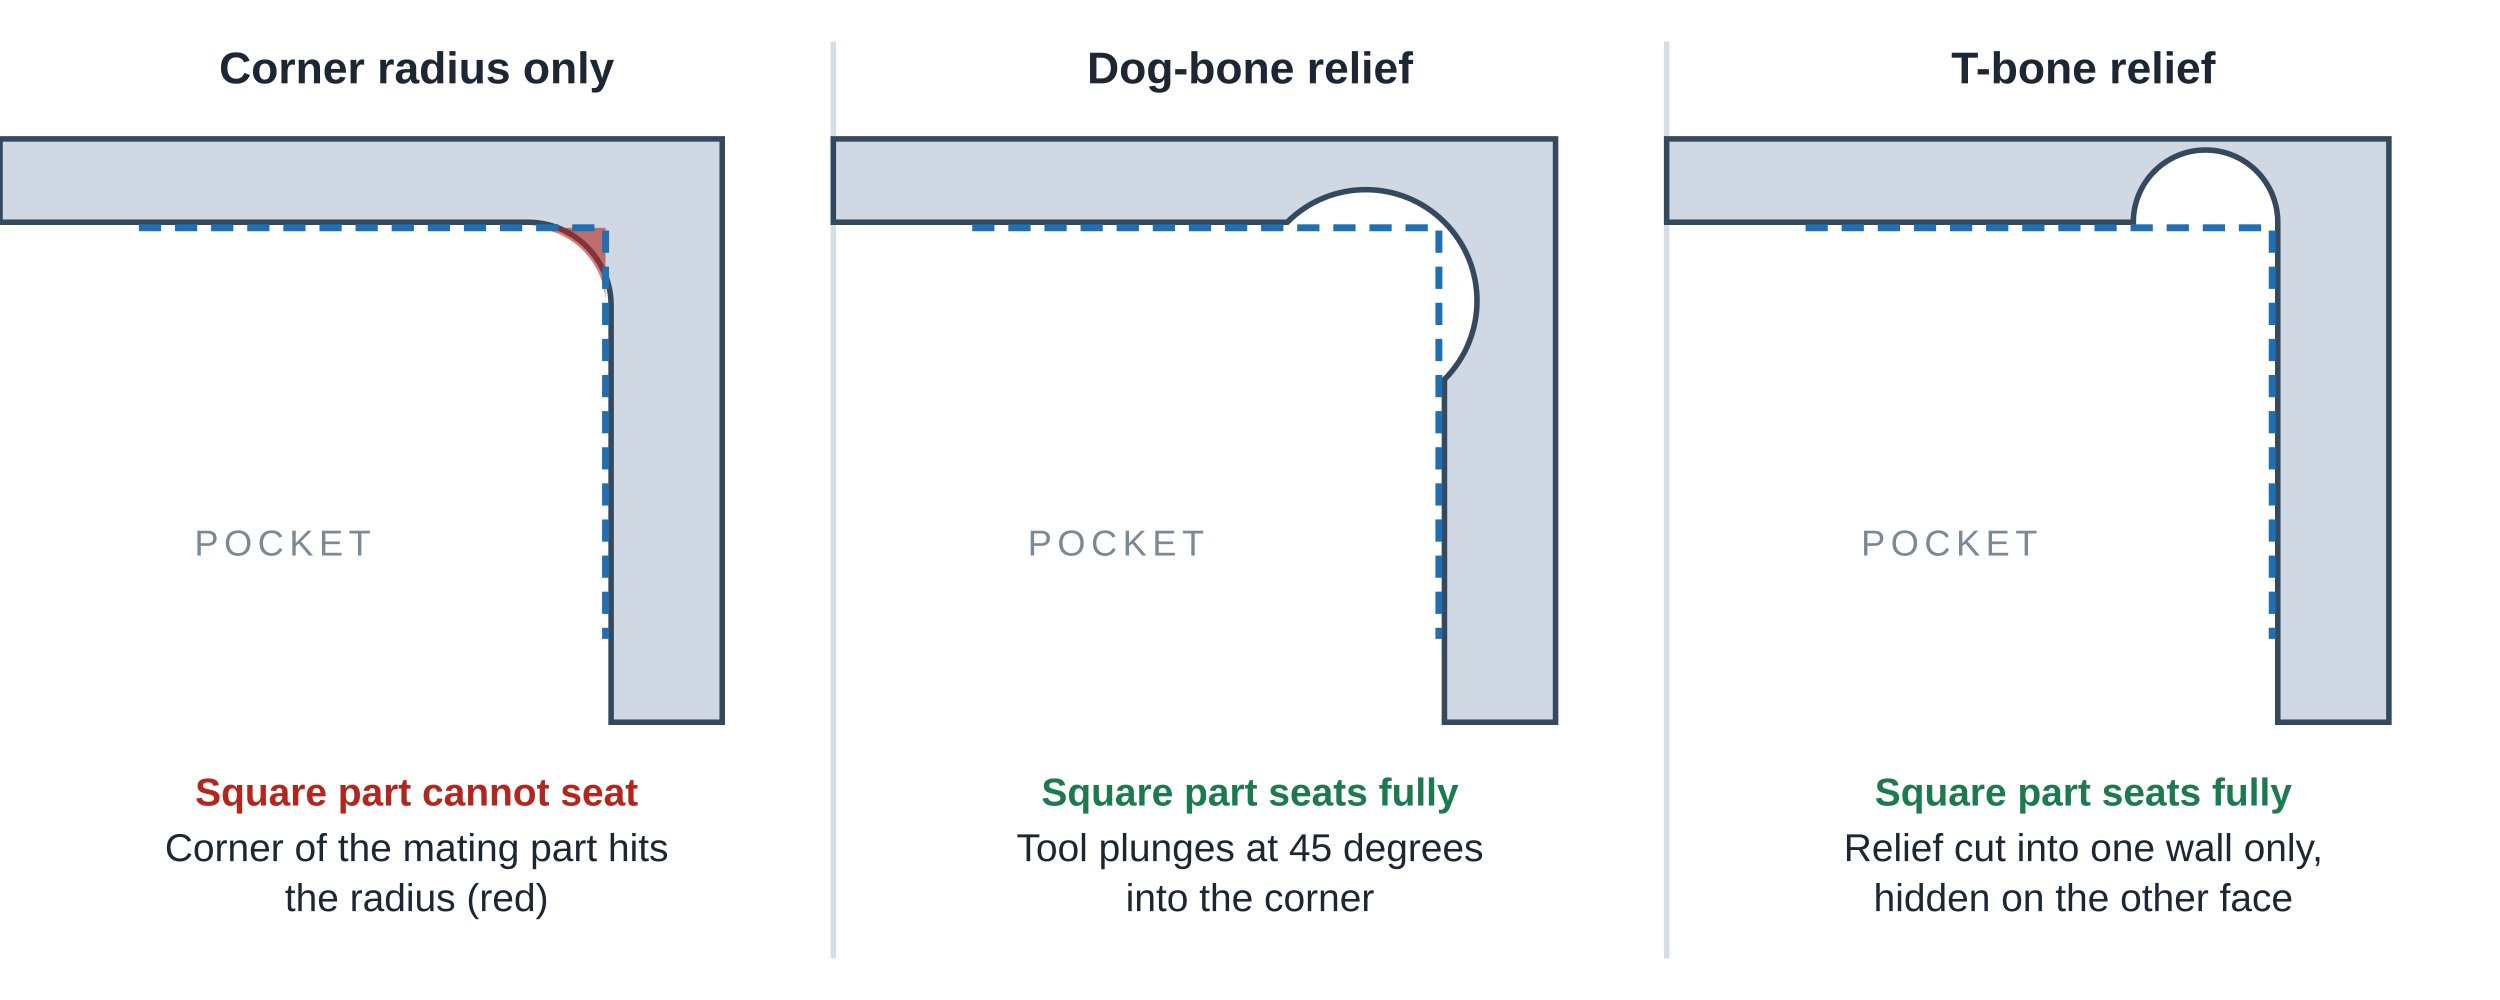
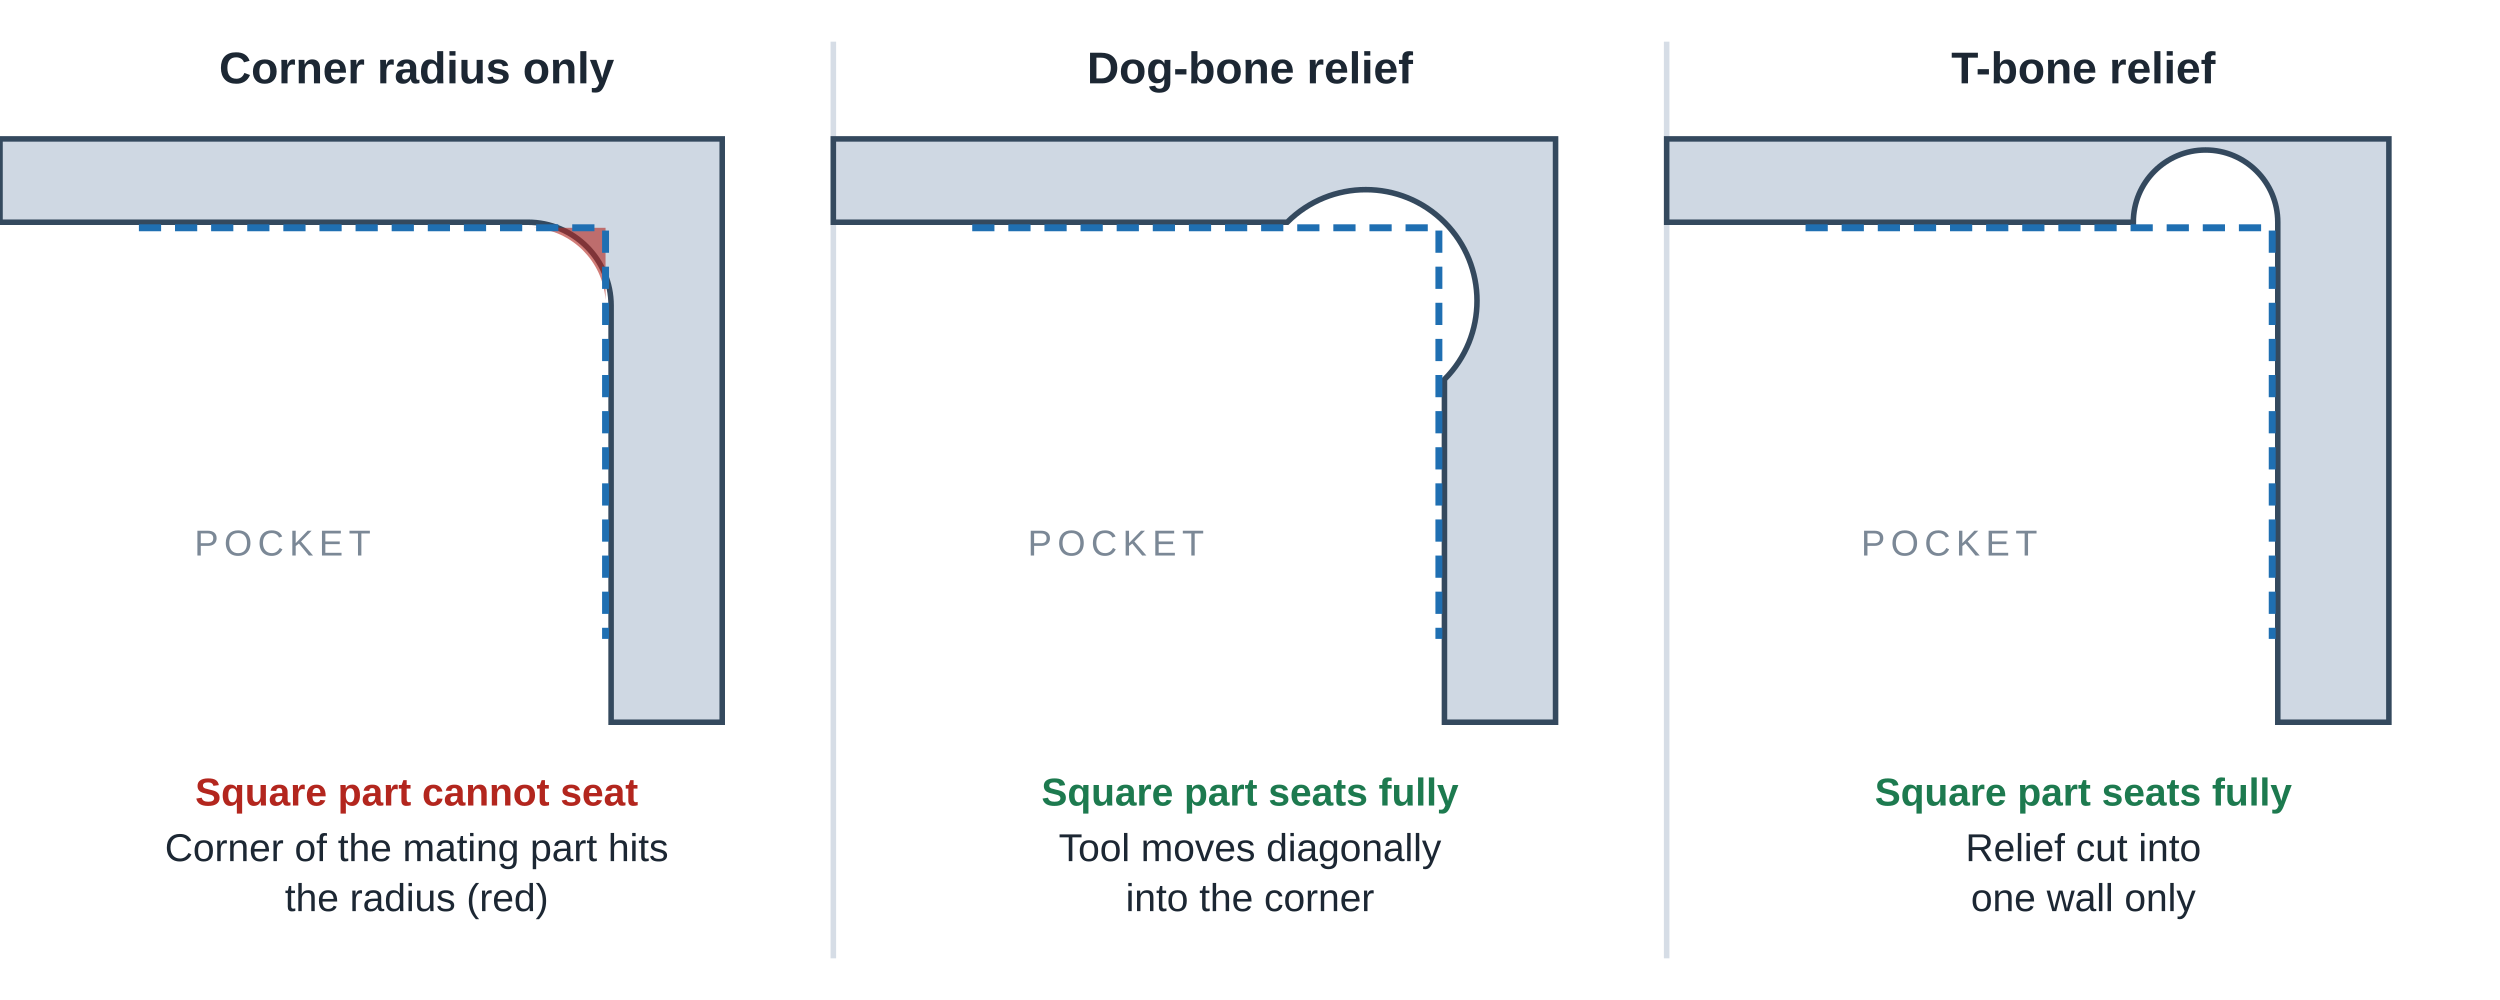
<svg xmlns="http://www.w3.org/2000/svg" viewBox="0 0 900 360" width="900" height="360" role="img" aria-label="Corner radius versus dog-bone and T-bone reliefs for a square mating part">
  <style>
    text { font-family: "Segoe UI", Arial, sans-serif; fill: #1c2733; font-size: 14px; }
    .h { font-size: 16px; font-weight: 700; }
    .good { fill: #1d7a4f; font-weight: 600; }
    .bad { fill: #b3261e; font-weight: 600; }
    .muted { fill: #7b8896; font-size: 13px; letter-spacing: 2px; }
    .part { fill: #cfd8e3; stroke: #34495e; stroke-width: 2; }
    .mate { fill: none; stroke: #1f6fb2; stroke-width: 2.5; stroke-dasharray: 8 5; }
  </style>
  <line x1="300" y1="15" x2="300" y2="345" stroke="#d6dde6" stroke-width="2" />
  <line x1="600" y1="15" x2="600" y2="345" stroke="#d6dde6" stroke-width="2" />
  <text x="150" y="30" text-anchor="middle" class="h">Corner radius only</text>
  <g transform="translate(-40,0)">
    <path d="M40 50 H300 V260 H260 V110 A30 30 0 0 0 230 80 H40 Z" class="part" />
    <path d="M232 82 H258 V108 A28 28 0 0 0 232 82 Z" fill="#b3261e" opacity="0.6" />
    <polyline points="90,82 258,82 258,230" class="mate" />
    <text x="110" y="200" class="muted">POCKET</text>
  </g>
  <text x="150" y="290" text-anchor="middle" class="bad">Square part cannot seat</text>
  <text x="150" y="310" text-anchor="middle">Corner of the mating part hits</text>
  <text x="150" y="328" text-anchor="middle">the radius (red)</text>
  <g transform="translate(300,0)">
    <text x="150" y="30" text-anchor="middle" class="h">Dog-bone relief</text>
    <g transform="translate(-40,0)">
      <path d="M40 50 H300 V260 H260 V136.6 A40 40 0 0 0 203.4 80 H40 Z" class="part" />
      <polyline points="90,82 258,82 258,230" class="mate" />
      <text x="110" y="200" class="muted">POCKET</text>
    </g>
    <text x="150" y="290" text-anchor="middle" class="good">Square part seats fully</text>
-     <text x="150" y="310" text-anchor="middle">Tool plunges at 45 degrees</text>
+     <text x="150" y="310" text-anchor="middle">Tool moves diagonally</text>
    <text x="150" y="328" text-anchor="middle">into the corner</text>
  </g>
  <g transform="translate(600,0)">
    <text x="150" y="30" text-anchor="middle" class="h">T-bone relief</text>
    <g transform="translate(-40,0)">
      <path d="M40 50 H300 V260 H260 V80 A26 26 0 0 0 208 80 H40 Z" class="part" />
      <polyline points="90,82 258,82 258,230" class="mate" />
      <text x="110" y="200" class="muted">POCKET</text>
    </g>
    <text x="150" y="290" text-anchor="middle" class="good">Square part seats fully</text>
-     <text x="150" y="310" text-anchor="middle">Relief cut into one wall only,</text>
-     <text x="150" y="328" text-anchor="middle">hidden on the other face</text>
+     <text x="150" y="310" text-anchor="middle">Relief cut into</text>
+     <text x="150" y="328" text-anchor="middle">one wall only</text>
  </g>
</svg>
